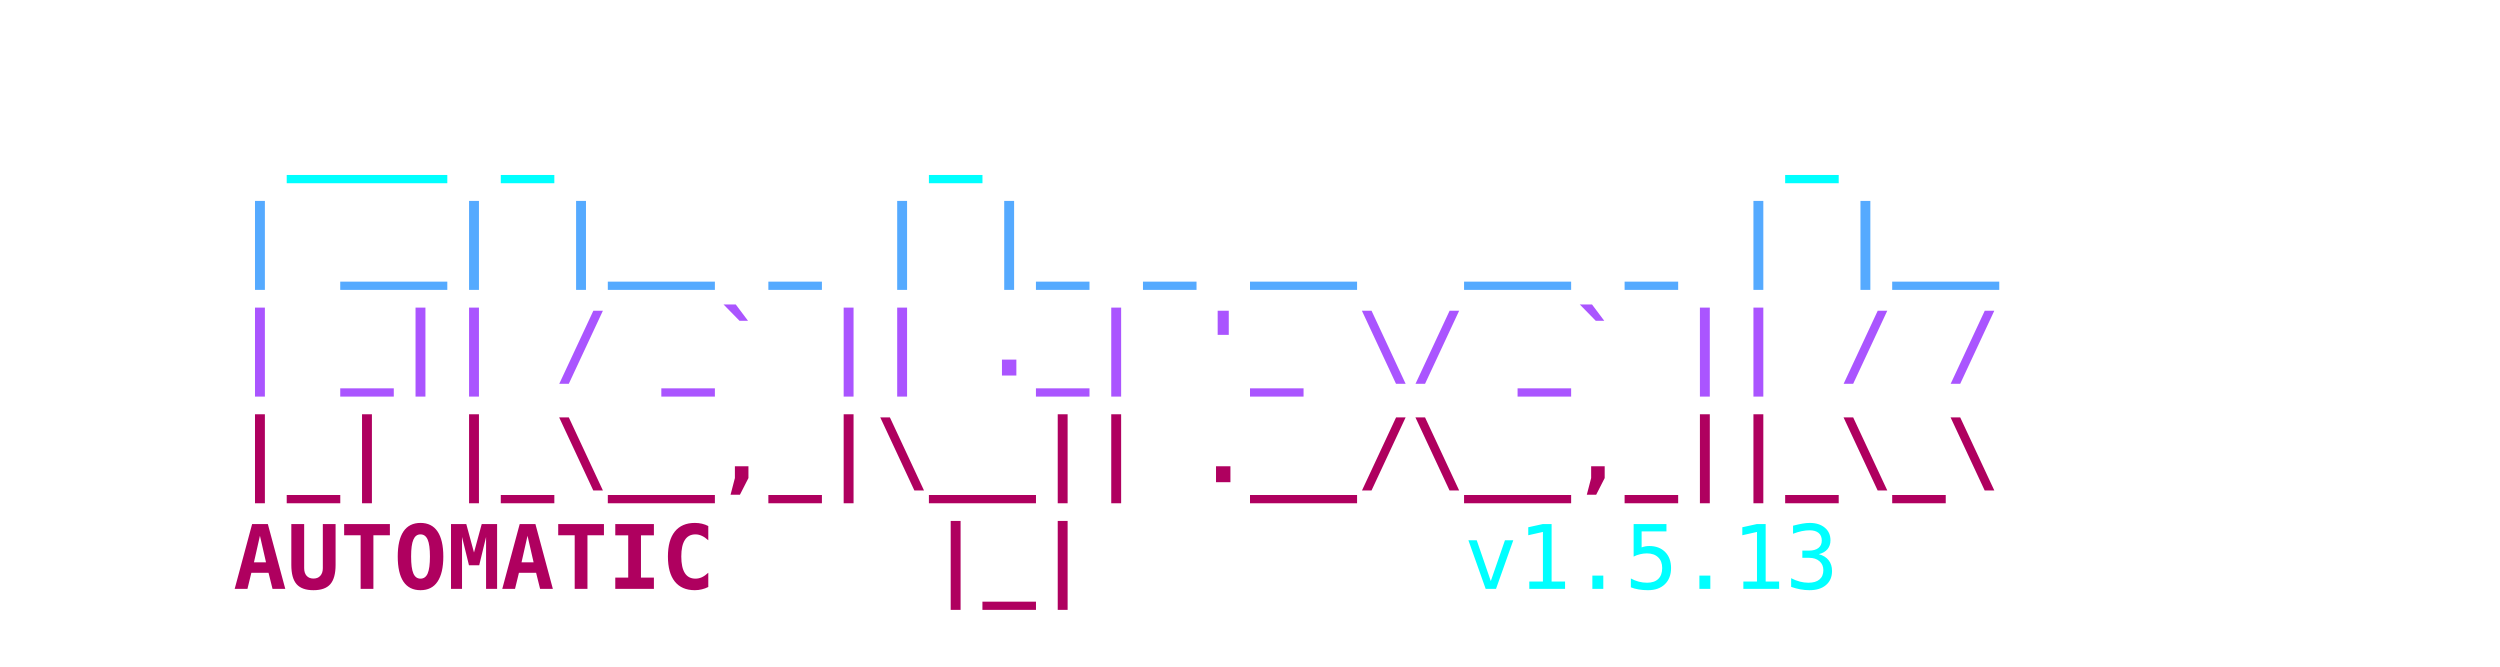
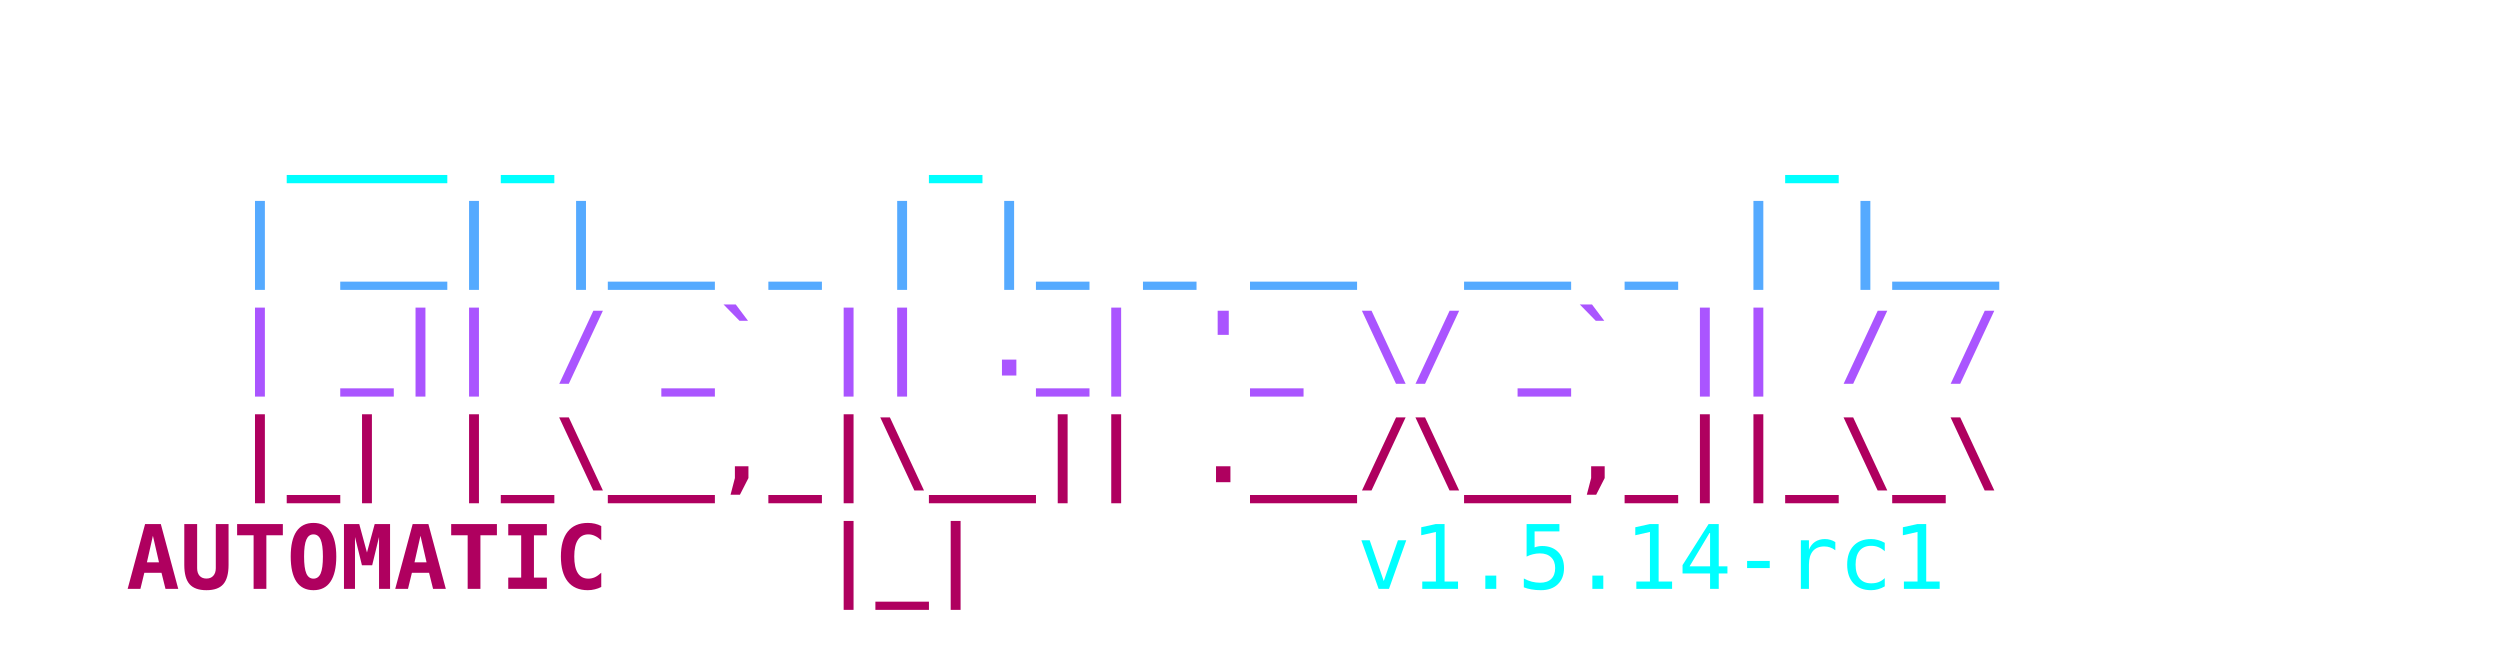
<svg xmlns="http://www.w3.org/2000/svg" viewBox="0 0 450 120" width="100%" height="100%">
  <style>
    .ascii { font-family: ui-monospace, SFMono-Regular, Menlo, Monaco, Consolas, monospace; font-size: 16px; font-weight: bold; }
    .c1 { fill: #00FFFF; }
    .c2 { fill: #55AAFF; }
    .c3 { fill: #AA55FF; }
    .c4 { fill: #AF005F; }
    .c-auto { fill: #2c3e50; } /* Light mode default text color */
    @media (prefers-color-scheme: dark) {
      .c-auto { fill: #e0e0e0; } /* Dark mode text color */
    }
    .c-text { font-weight: normal; }
  </style>
  <text x="50%" y="10" class="ascii" text-anchor="middle" xml:space="preserve">
    <tspan x="50%" dy="1.2em" class="c1">  ___ _       _               _    </tspan>
    <tspan x="50%" dy="1.2em" class="c2"> | __| |__ _ | |_ _ __  __ _ | |__ </tspan>
    <tspan x="50%" dy="1.2em" class="c3"> | _|| / _` || ._| '_ \/ _` || / / </tspan>
    <tspan x="50%" dy="1.2em" class="c4"> |_| |_\__,_|\__|| .__/\__,_||_\_\ </tspan>
-     <tspan x="50%" dy="1.2em" class="c4">AUTOMATIC    |_|<tspan class="c1 c-text">       v1.5.13</tspan>
+     <tspan x="50%" dy="1.2em" class="c4">AUTOMATIC    |_|<tspan class="c1 c-text">       v1.5.14-rc1</tspan>
    </tspan>
  </text>
</svg>
